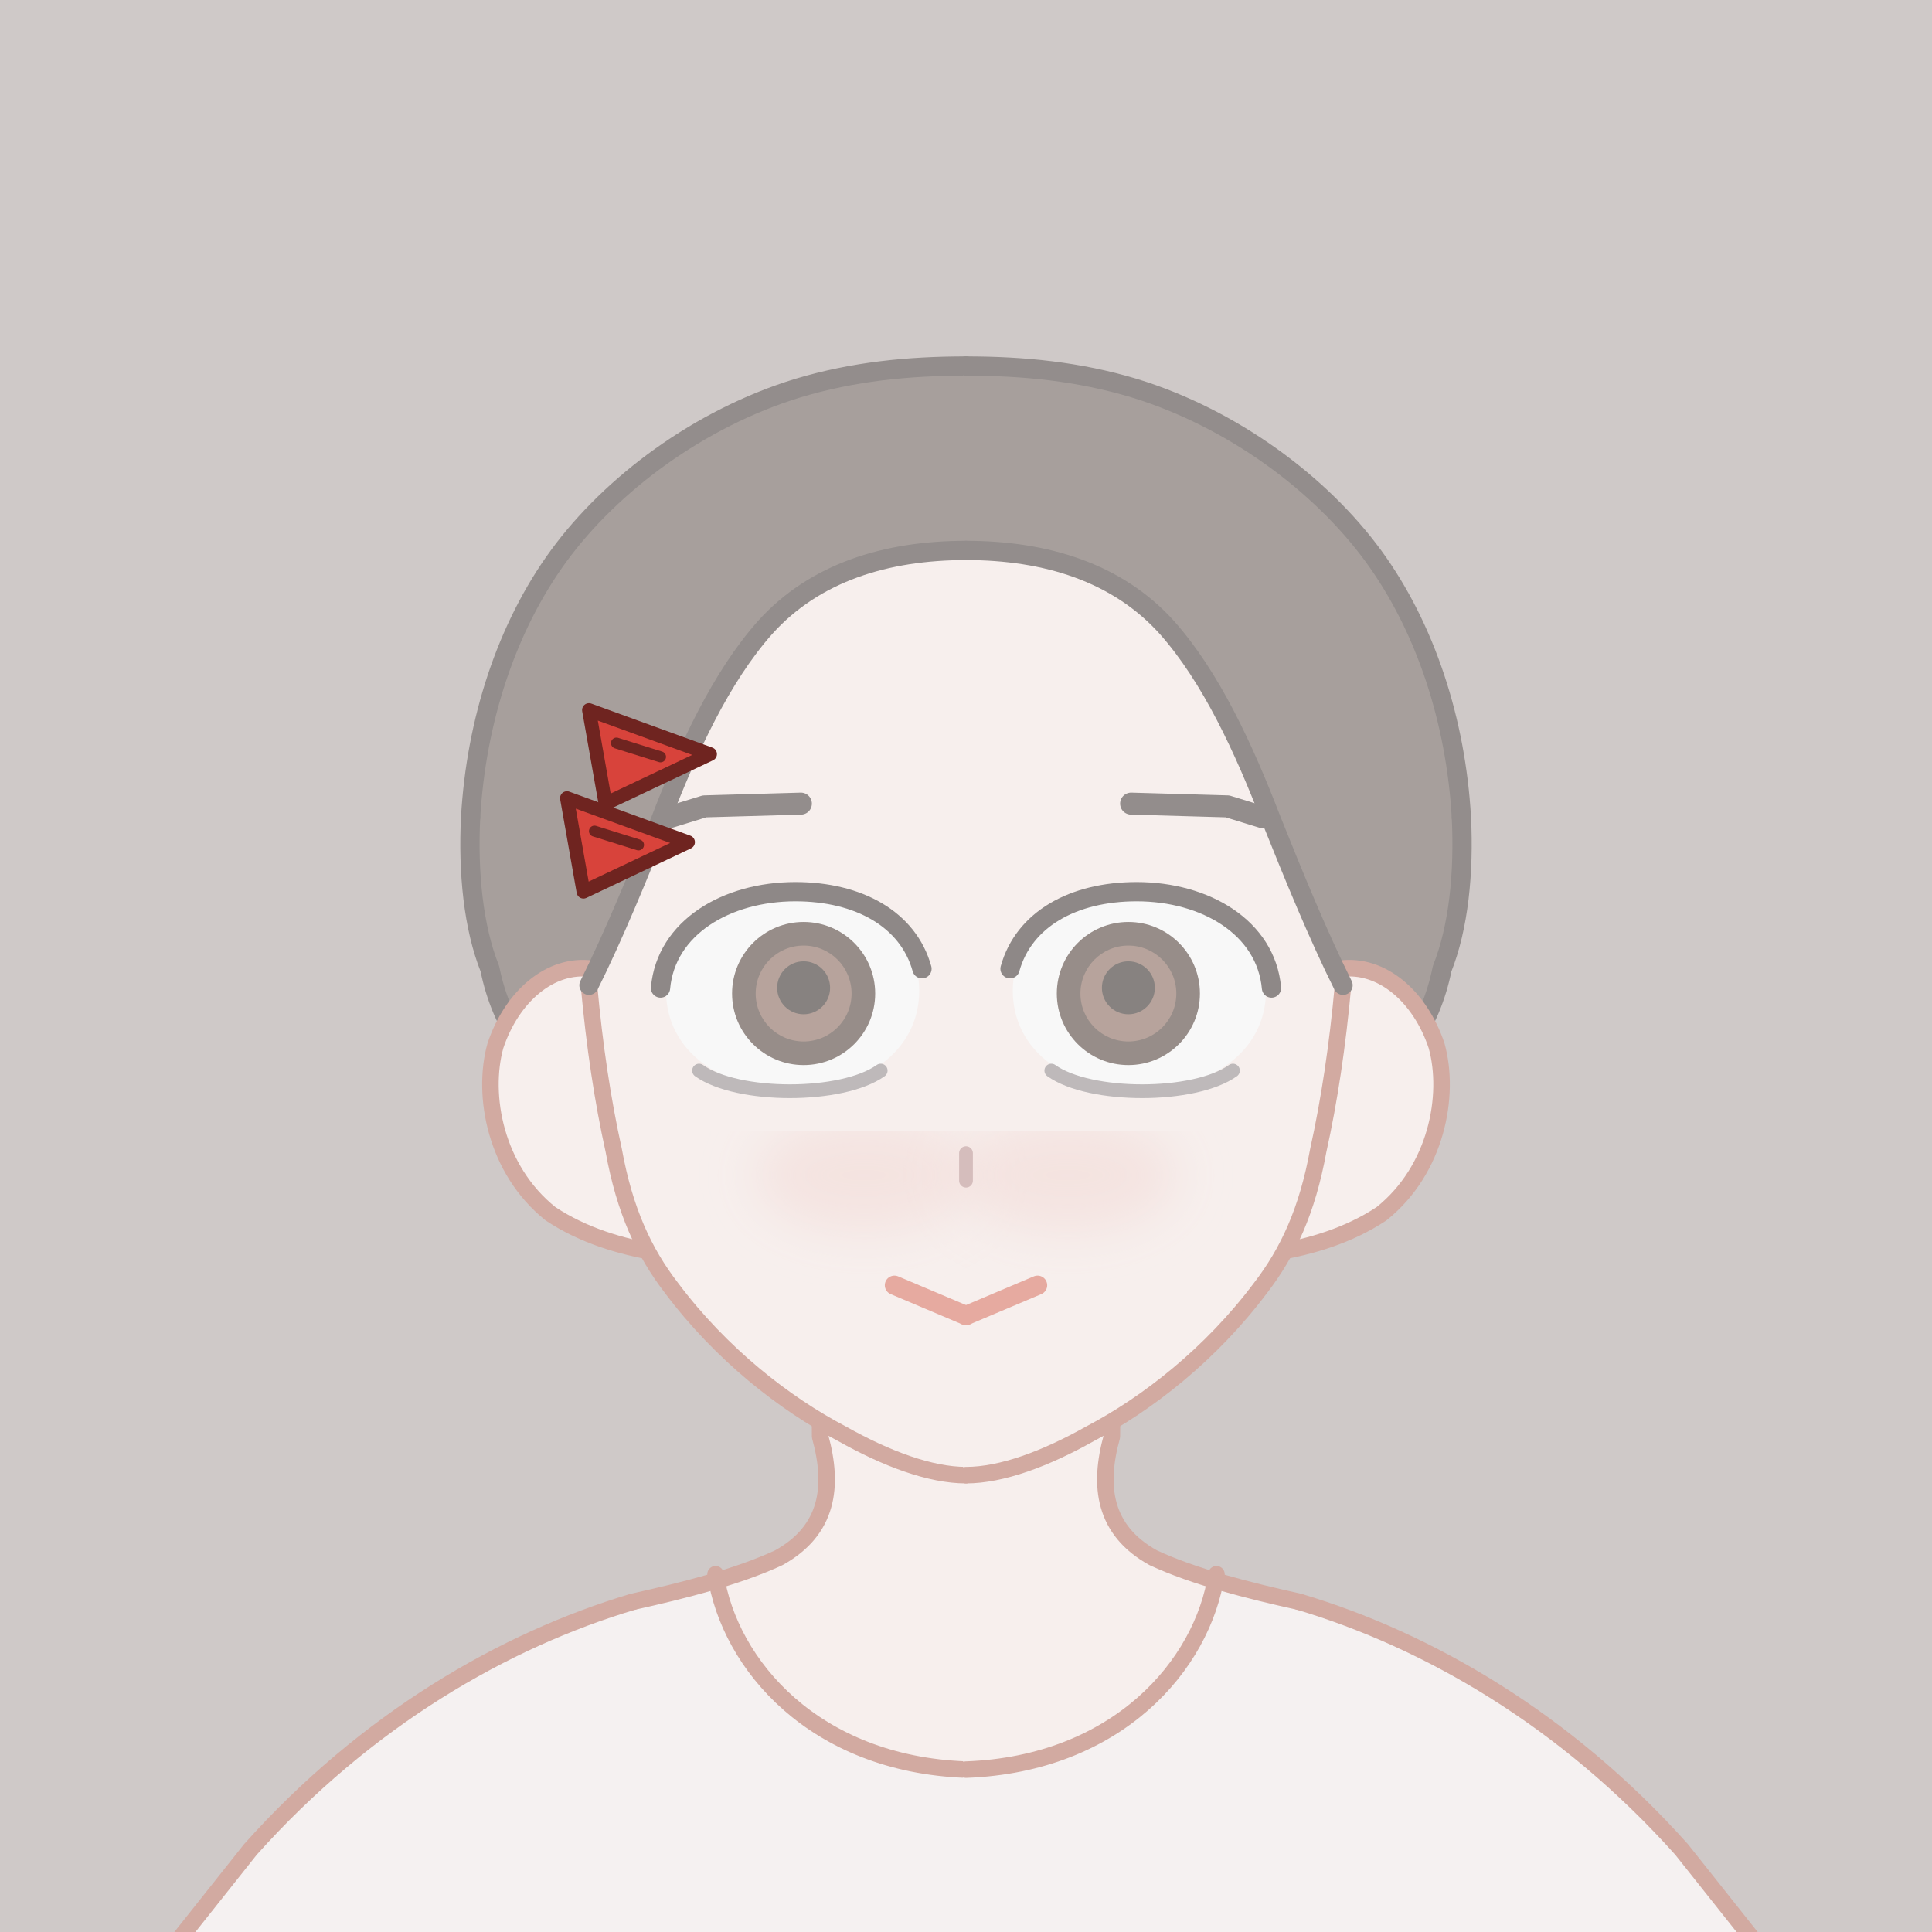
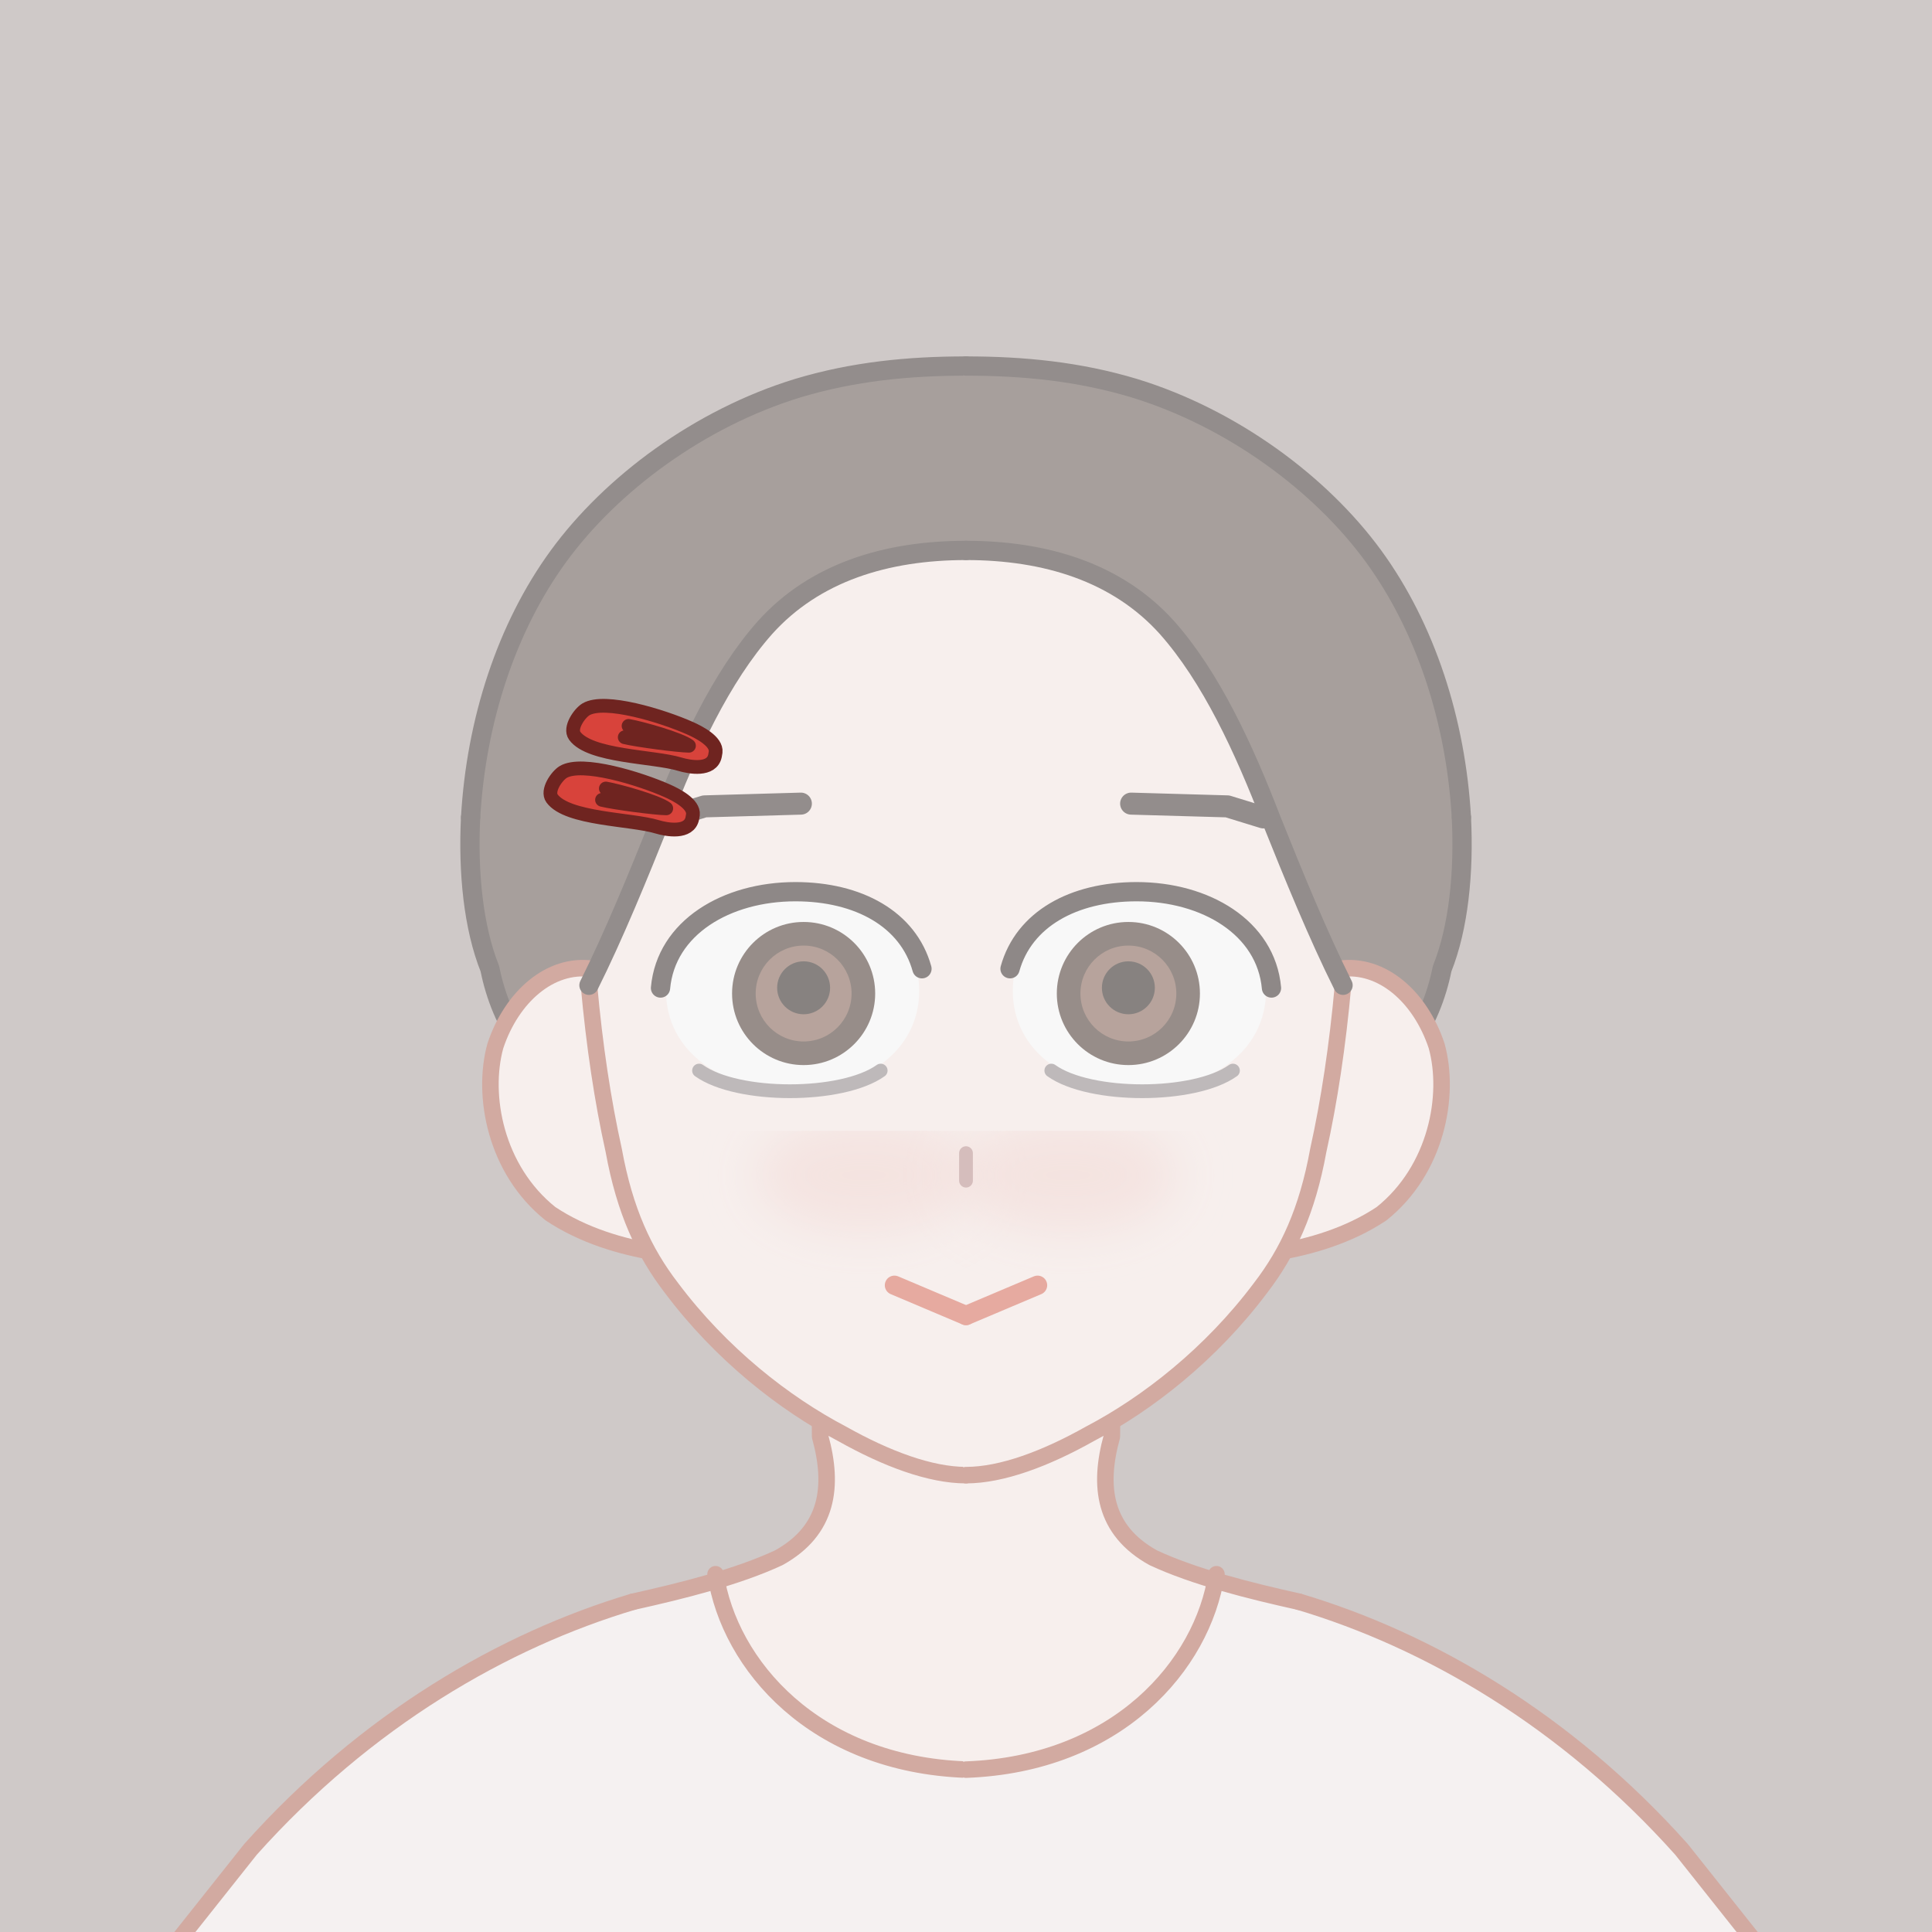
<svg xmlns="http://www.w3.org/2000/svg" width="702" height="702" viewBox="0 0 702 702">
  <defs>
-     <clipPath id="clip-path-5">
+     <clipPath id="clip-path-1">
      <path d="M242 410.88 L386 410.88 L386 514.17 L242 514.17 Z" />
    </clipPath>
    <filter id="filter-1" filterUnits="userSpaceOnUse" x="245" y="377" width="138" height="100" color-interpolation-filters="sRGB">
      <feGaussianBlur in="SourceGraphic" stdDeviation="9" color-interpolation-filters="linearRGB" />
    </filter>
-     <clipPath id="clip-path-6">
+     <clipPath id="clip-path-2">
      <path d="M460 410.88 L316 410.88 L316 514.17 L460 514.17 Z" />
    </clipPath>
    <filter id="filter-2" filterUnits="userSpaceOnUse" x="319" y="377" width="138" height="100" color-interpolation-filters="sRGB">
      <feGaussianBlur in="SourceGraphic" stdDeviation="9" color-interpolation-filters="linearRGB" />
    </filter>
-     <clipPath id="clip-path-7">
+     <clipPath id="clip-path-3">
      <path d="M242 370.99 C242 340.93 262 326 288 326 C314 326 334 340.93 334 370.99 C334 401.05 314 420.17 288 420.17 C262 420.17 242 401.05 242 370.99 Z" />
    </clipPath>
-     <clipPath id="clip-path-8">
+     <clipPath id="clip-path-4">
      <path d="M460 370.99 C460 340.93 440 326 414 326 C388 326 368 340.93 368 370.99 C368 401.05 388 420.17 414 420.17 C440 420.17 460 401.05 460 370.99 Z" />
    </clipPath>
  </defs>
  <g id="_ref">
    <g opacity="0.5">
      <rect x="0" y="0" width="702" height="702" fill="#ada19f" />
      <g data-layer="body">
        <g>
          <path d="M260 573 L230 582 C183 596 133 625 91 672 L60 712 L352 712 L352 643 C296 641 265 605 260 573 Z" fill="#f9f2f1" />
          <path d="M296 490 L298 522 C303 540 301 556 283 566 L260 573 C265 605 296 641 352 643 L352 490 Z" fill="#fdeeea" />
          <path d="M230 582 C183 596 133 625 91 672 L64 706" fill="none" stroke="#b46352" stroke-width="6" stroke-linecap="round" stroke-linejoin="round" />
          <path d="M296 500 C298 510 298 516 298 522 C303 540 301 556 283 566 C268 573 248 578 230 582" fill="none" stroke="#b46352" stroke-width="6" stroke-linecap="round" stroke-linejoin="round" />
          <path d="M260 572 C265 605 296 641 351 643" fill="none" stroke="#b46352" stroke-width="6" stroke-linecap="round" stroke-linejoin="round" />
        </g>
        <g>
          <path d="M442 573 L472 582 C519 596 569 625 611 672 L642 712 L350 712 L350 643 C406 641 437 605 442 573 Z" fill="#f9f2f1" />
          <path d="M406 490 L404 522 C399 540 401 556 419 566 L442 573 C437 605 406 641 350 643 L350 490 Z" fill="#fdeeea" />
          <path d="M472 582 C519 596 569 625 611 672 L638 706" fill="none" stroke="#b46352" stroke-width="6" stroke-linecap="round" stroke-linejoin="round" />
          <path d="M406 500 C404 510 404 516 404 522 C399 540 401 556 419 566 C434 573 454 578 472 582" fill="none" stroke="#b46352" stroke-width="6" stroke-linecap="round" stroke-linejoin="round" />
          <path d="M442 572 C437 605 406 641 351 643" fill="none" stroke="#b46352" stroke-width="6" stroke-linecap="round" stroke-linejoin="round" />
        </g>
      </g>
      <g data-layer="hairBase">
        <g>
          <path d="M352 133 L351 133 C330 133 310 135 290 141 C254 152 222 176 203 202 C184 228 173 262 171 297 C170 317 172 337 178 352 C180 362 184 372 190 380 L198 386 L352 386 Z" fill="#5d4e48" />
          <path d="M351 133 C330 133 310 135 290 141 C254 152 222 176 203 202 C184 228 173 262 171 297" fill="none" stroke="#352a27" stroke-width="7" stroke-linecap="round" stroke-linejoin="round" />
          <path d="M171 297 C170 317 172 337 178 352 C180 362 184 372 190 380" fill="none" stroke="#352a27" stroke-width="7" stroke-linecap="round" stroke-linejoin="round" />
        </g>
        <g>
          <path d="M350 133 L351 133 C372 133 392 135 412 141 C448 152 480 176 499 202 C518 228 529 262 531 297 C532 317 530 337 524 352 C522 362 518 372 512 380 L504 386 L350 386 Z" fill="#5d4e48" />
          <path d="M351 133 C372 133 392 135 412 141 C448 152 480 176 499 202 C518 228 529 262 531 297" fill="none" stroke="#352a27" stroke-width="7" stroke-linecap="round" stroke-linejoin="round" />
          <path d="M531 297 C532 317 530 337 524 352 C522 362 518 372 512 380" fill="none" stroke="#352a27" stroke-width="7" stroke-linecap="round" stroke-linejoin="round" />
        </g>
      </g>
      <g data-layer="ear">
        <g>
          <path d="M215 352 C200 350 186 362 180 380 C175 398 180 425 200 441 C212 449 226 453 238 455 L225 380 Z" fill="#fdeeea" />
          <path d="M215 352 C200 350 186 362 180 380 C175 398 180 425 200 441 C212 449 226 453 238 455" fill="none" stroke="#b46352" stroke-width="6" stroke-linecap="round" stroke-linejoin="round" />
        </g>
        <g>
          <path d="M487 352 C502 350 516 362 522 380 C527 398 522 425 502 441 C490 449 476 453 464 455 L477 380 Z" fill="#fdeeea" />
          <path d="M487 352 C502 350 516 362 522 380 C527 398 522 425 502 441 C490 449 476 453 464 455" fill="none" stroke="#b46352" stroke-width="6" stroke-linecap="round" stroke-linejoin="round" />
        </g>
      </g>
      <g data-layer="face">
        <g>
          <path d="M352 200 L351 200 C322 200 296 208 278 228 C262 246 250 272 240 298 C232 318 223 340 214 358 C216 380 219 400 223 418 C227 440 234 455 244 468 C262 492 285 510 306 521 C322 530 338 536 351 536 L352 536 Z" fill="#fdeeea" />
          <path d="M214 358 C216 380 219 400 223 418 C227 440 234 455 244 468 C262 492 285 510 306 521 C322 530 338 536 351 536" fill="none" stroke="#b46352" stroke-width="6" stroke-linecap="round" stroke-linejoin="round" />
        </g>
        <g>
          <path d="M350 200 L351 200 C380 200 406 208 424 228 C440 246 452 272 462 298 C470 318 479 340 488 358 C486 380 483 400 479 418 C475 440 468 455 458 468 C440 492 417 510 396 521 C380 530 364 536 351 536 L350 536 Z" fill="#fdeeea" />
          <path d="M488 358 C486 380 483 400 479 418 C475 440 468 455 458 468 C440 492 417 510 396 521 C380 530 364 536 351 536" fill="none" stroke="#b46352" stroke-width="6" stroke-linecap="round" stroke-linejoin="round" />
        </g>
      </g>
      <g data-layer="makeup">
-         <g clip-path="url(#clip-path-5)">
+         <g clip-path="url(#clip-path-1)">
          <g filter="url(#filter-1)">
            <ellipse cx="314" cy="427" rx="40" ry="21" fill="#f3bfb8" opacity="0.5" />
          </g>
        </g>
-         <g clip-path="url(#clip-path-6)">
+         <g clip-path="url(#clip-path-2)">
          <g filter="url(#filter-2)">
            <ellipse cx="388" cy="427" rx="40" ry="21" fill="#f3bfb8" opacity="0.5" />
          </g>
        </g>
      </g>
      <g data-layer="mouth">
        <line x1="325" y1="467" x2="351" y2="478" fill="none" stroke="#dc6450" stroke-width="7" stroke-linecap="round" stroke-linejoin="round" />
        <line x1="377" y1="467" x2="351" y2="478" fill="none" stroke="#dc6450" stroke-width="7" stroke-linecap="round" stroke-linejoin="round" />
        <line x1="351" y1="419" x2="351" y2="429" fill="none" stroke="#b98a88" stroke-width="5" stroke-linecap="round" />
      </g>
      <g data-layer="eye">
        <path d="M242 360 C242 338 262 326 288 326 C314 326 334 338 334 360 C334 382 314 396 288 396 C262 396 242 382 242 360 Z" fill="#ffffff" />
-         <g clip-path="url(#clip-path-7)">
+         <g clip-path="url(#clip-path-3)">
          <g>
            <circle cx="292" cy="361" r="26" fill="#3e2a22" />
            <circle cx="292" cy="361" r="17.42" fill="#7e5647" />
            <circle cx="292" cy="358.92" r="9.62" fill="#1e1410" />
          </g>
        </g>
        <g>
          <path d="M254 389 C268 399 306 399 320 389" fill="none" stroke="#8b8284" stroke-width="5" stroke-linecap="round" />
          <path d="M240 359 C242 337 264 324 289 324 C312 324 330 334 335 352" fill="none" stroke="#2b201d" stroke-width="7" stroke-linecap="round" stroke-linejoin="round" />
        </g>
        <g>
          <path d="M460 360 C460 338 440 326 414 326 C388 326 368 338 368 360 C368 382 388 396 414 396 C440 396 460 382 460 360 Z" fill="#ffffff" />
-           <g clip-path="url(#clip-path-8)">
+           <g clip-path="url(#clip-path-4)">
            <g>
              <circle cx="410" cy="361" r="26" fill="#3e2a22" />
              <circle cx="410" cy="361" r="17.42" fill="#7e5647" />
              <circle cx="410" cy="358.92" r="9.62" fill="#1e1410" />
            </g>
          </g>
          <g>
            <path d="M448 389 C434 399 396 399 382 389" fill="none" stroke="#8b8284" stroke-width="5" stroke-linecap="round" />
            <path d="M462 359 C460 337 438 324 413 324 C390 324 372 334 367 352" fill="none" stroke="#2b201d" stroke-width="7" stroke-linecap="round" stroke-linejoin="round" />
          </g>
        </g>
      </g>
      <g data-layer="hairLine">
        <path d="M351 200 C322 200 296 208 278 228 C262 246 250 272 240 298 C232 318 223 340 214 358" fill="none" stroke="#352a27" stroke-width="7" stroke-linecap="round" stroke-linejoin="round" />
        <path d="M351 200 C380 200 406 208 424 228 C440 246 452 272 462 298 C470 318 479 340 488 358" fill="none" stroke="#352a27" stroke-width="7" stroke-linecap="round" stroke-linejoin="round" />
      </g>
      <g data-layer="brow">
        <polyline points="243,297 256,293 291,292" fill="none" stroke="#352a27" stroke-width="8" stroke-linecap="round" stroke-linejoin="round" />
        <polyline points="459,297 446,293 411,292" fill="none" stroke="#352a27" stroke-width="8" stroke-linecap="round" stroke-linejoin="round" />
      </g>
    </g>
  </g>
  <g id="full">
-     <path d="M214 258 L258 274 L220 292 Z" fill="#d8433b" stroke="#6f2420" stroke-width="5" stroke-linecap="round" stroke-linejoin="round" />
-     <path d="M206 290 L250 306 L212 324 Z" fill="#d8433b" stroke="#6f2420" stroke-width="5" stroke-linecap="round" stroke-linejoin="round" />
-     <path d="M224 270 L240 275 M216 302 L232 307" fill="none" stroke="#6f2420" stroke-width="4" stroke-linecap="round" stroke-linejoin="round" />
+     <path d="M212.886 257.758 C210.578 259.149 206.767 264.542 208.837 267.369 C214.396 274.96 237.514 274.803 246.944 277.656 C250.707 278.794 258.644 280.135 259.793 274.633 C259.897 274.135 259.976 273.688 260.024 273.277 C260.483 269.351 253.94 266.029 250.719 264.596 C240.85 260.203 219.71 253.645 212.886 257.758 Z" fill="#d8433b" stroke="#6f2420" stroke-width="5" stroke-linecap="round" stroke-linejoin="round" />
+     <path d="M228.391 263.758 C233.113 264.594 246.994 268.489 250.335 270.966 C246.698 270.966 231.238 268.939 227.002 267.877" fill="none" stroke="#6f2420" stroke-width="5" stroke-linecap="round" stroke-linejoin="round" />
+     <path d="M204.636 280.508 C202.328 281.899 198.517 287.292 200.587 290.119 C206.146 297.71 229.264 297.553 238.694 300.406 C242.457 301.544 250.394 302.885 251.543 297.383 C251.647 296.885 251.726 296.438 251.774 296.027 C252.233 292.101 245.69 288.779 242.469 287.346 C232.6 282.953 211.46 276.395 204.636 280.508 Z" fill="#d8433b" stroke="#6f2420" stroke-width="5" stroke-linecap="round" stroke-linejoin="round" />
+     <path d="M220.141 286.508 C224.863 287.344 238.744 291.239 242.085 293.716 C238.448 293.716 222.988 291.689 218.752 290.627" fill="none" stroke="#6f2420" stroke-width="5" stroke-linecap="round" stroke-linejoin="round" />
  </g>
</svg>
